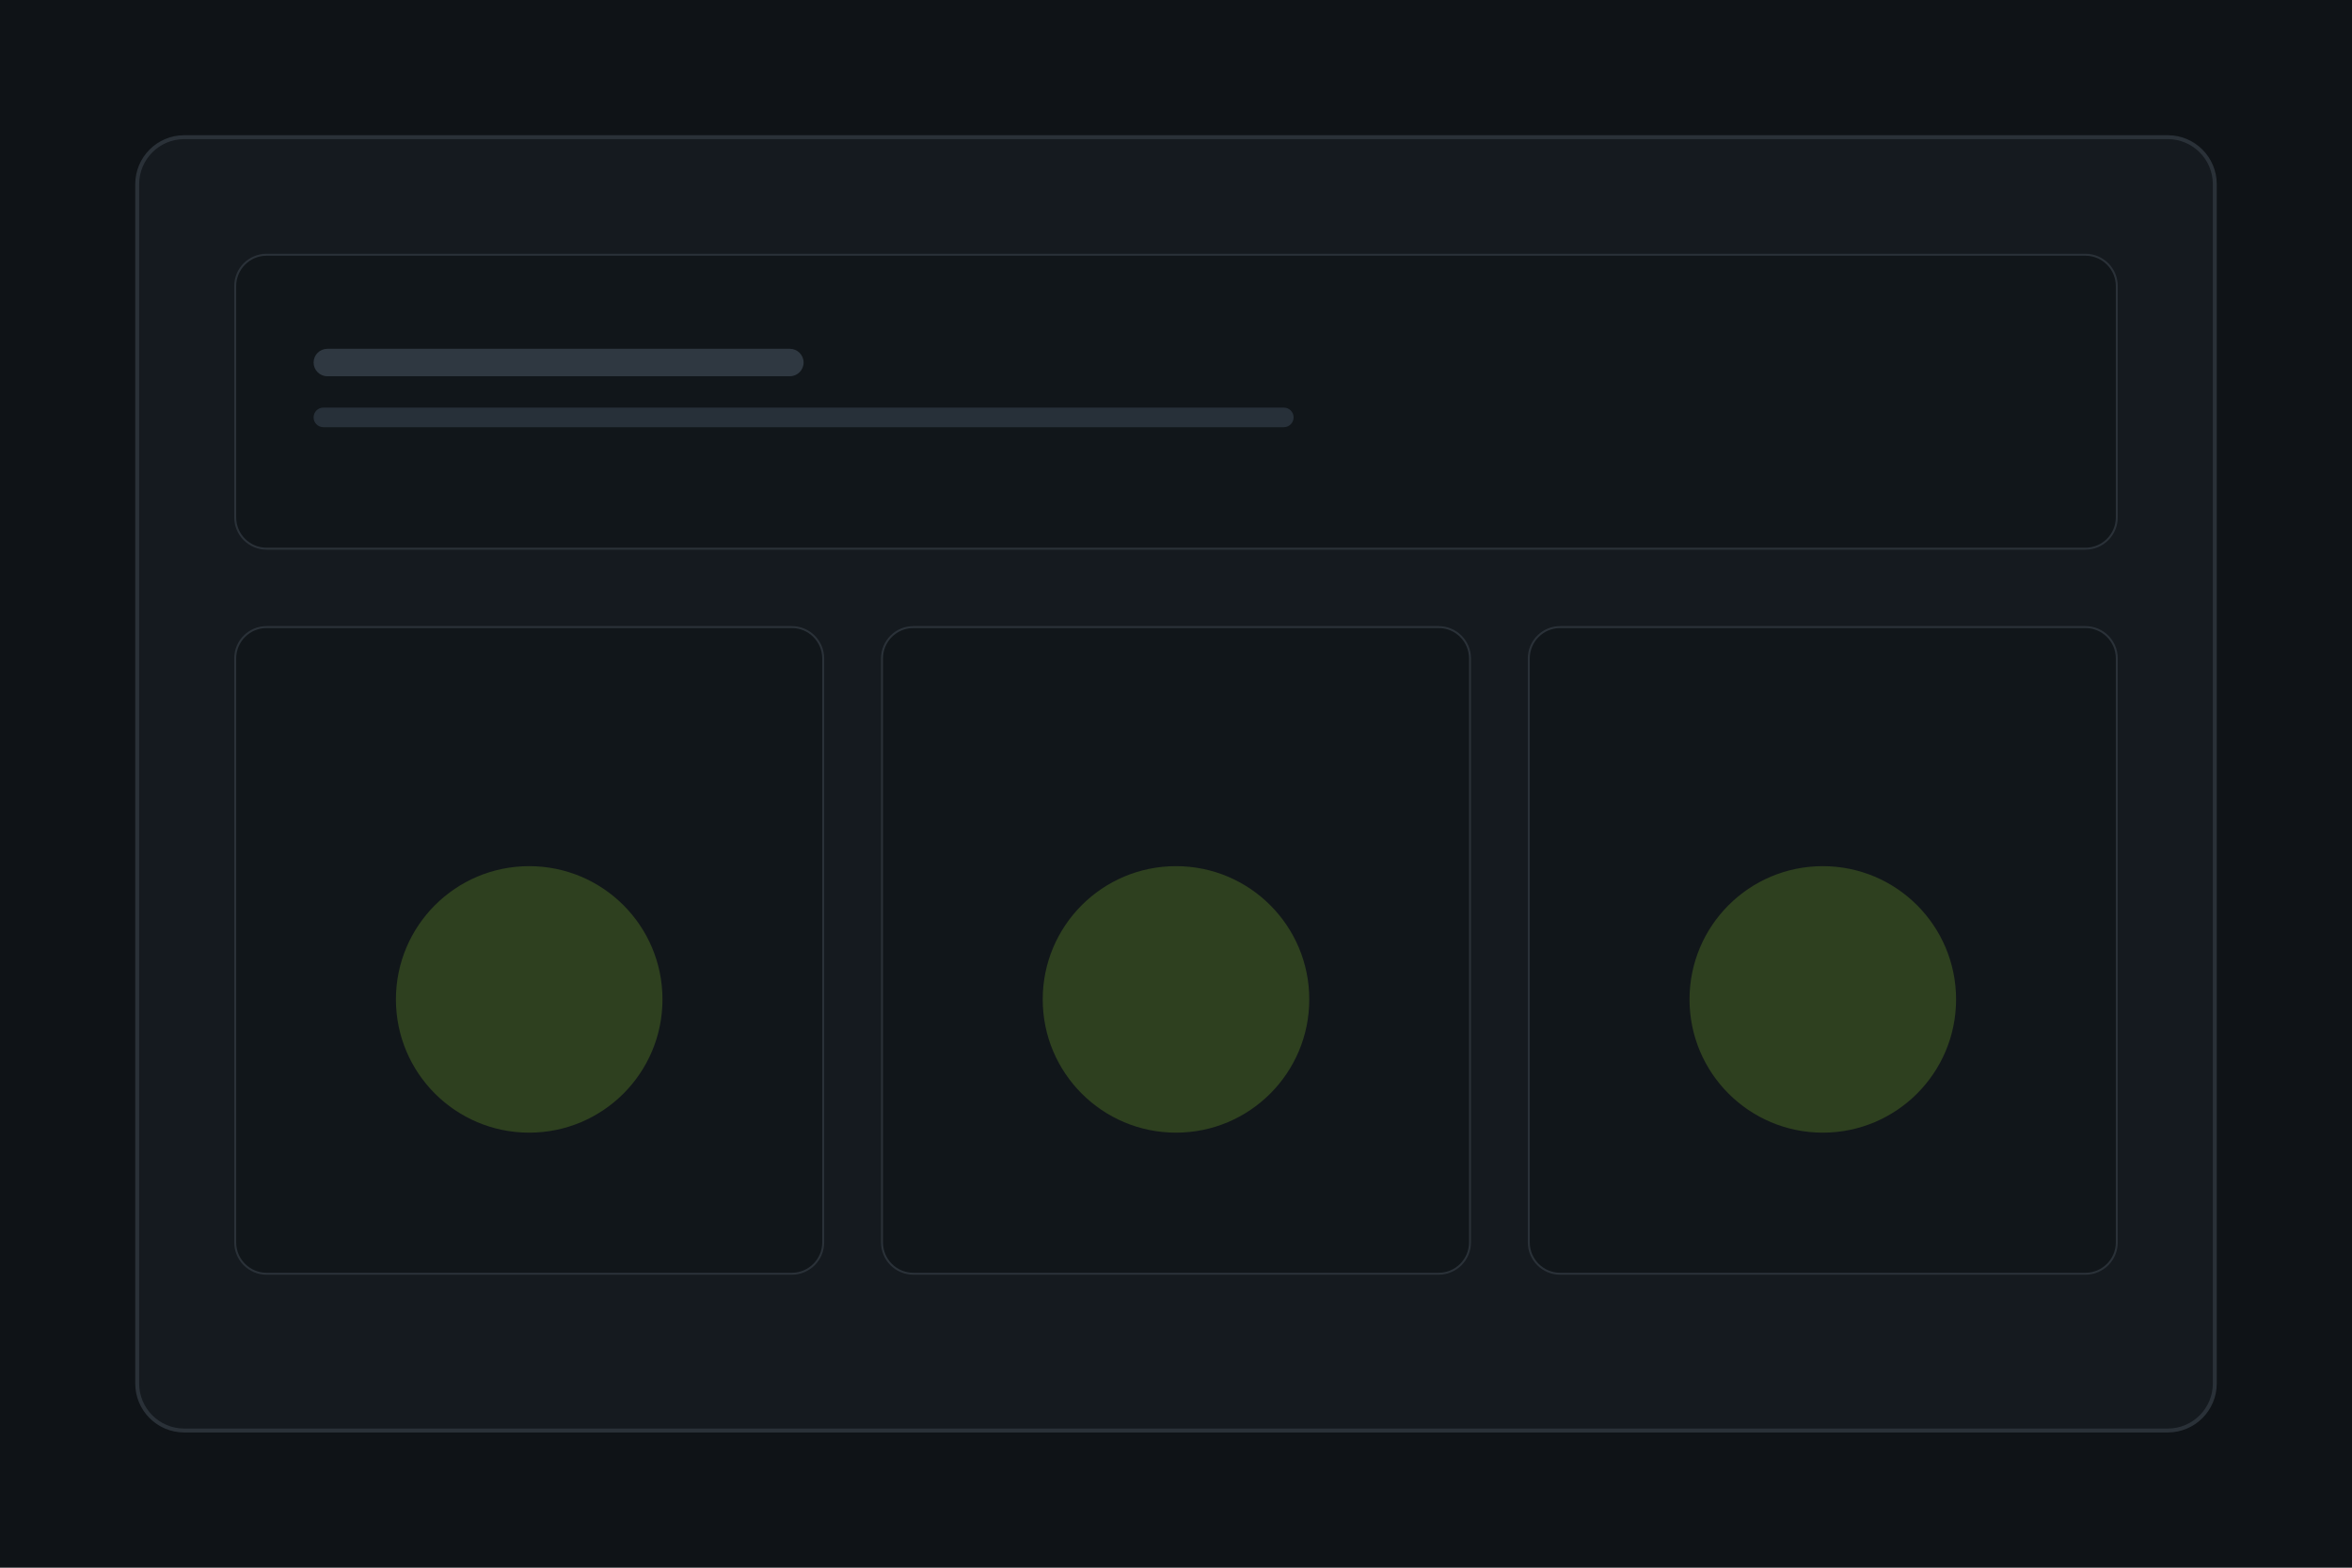
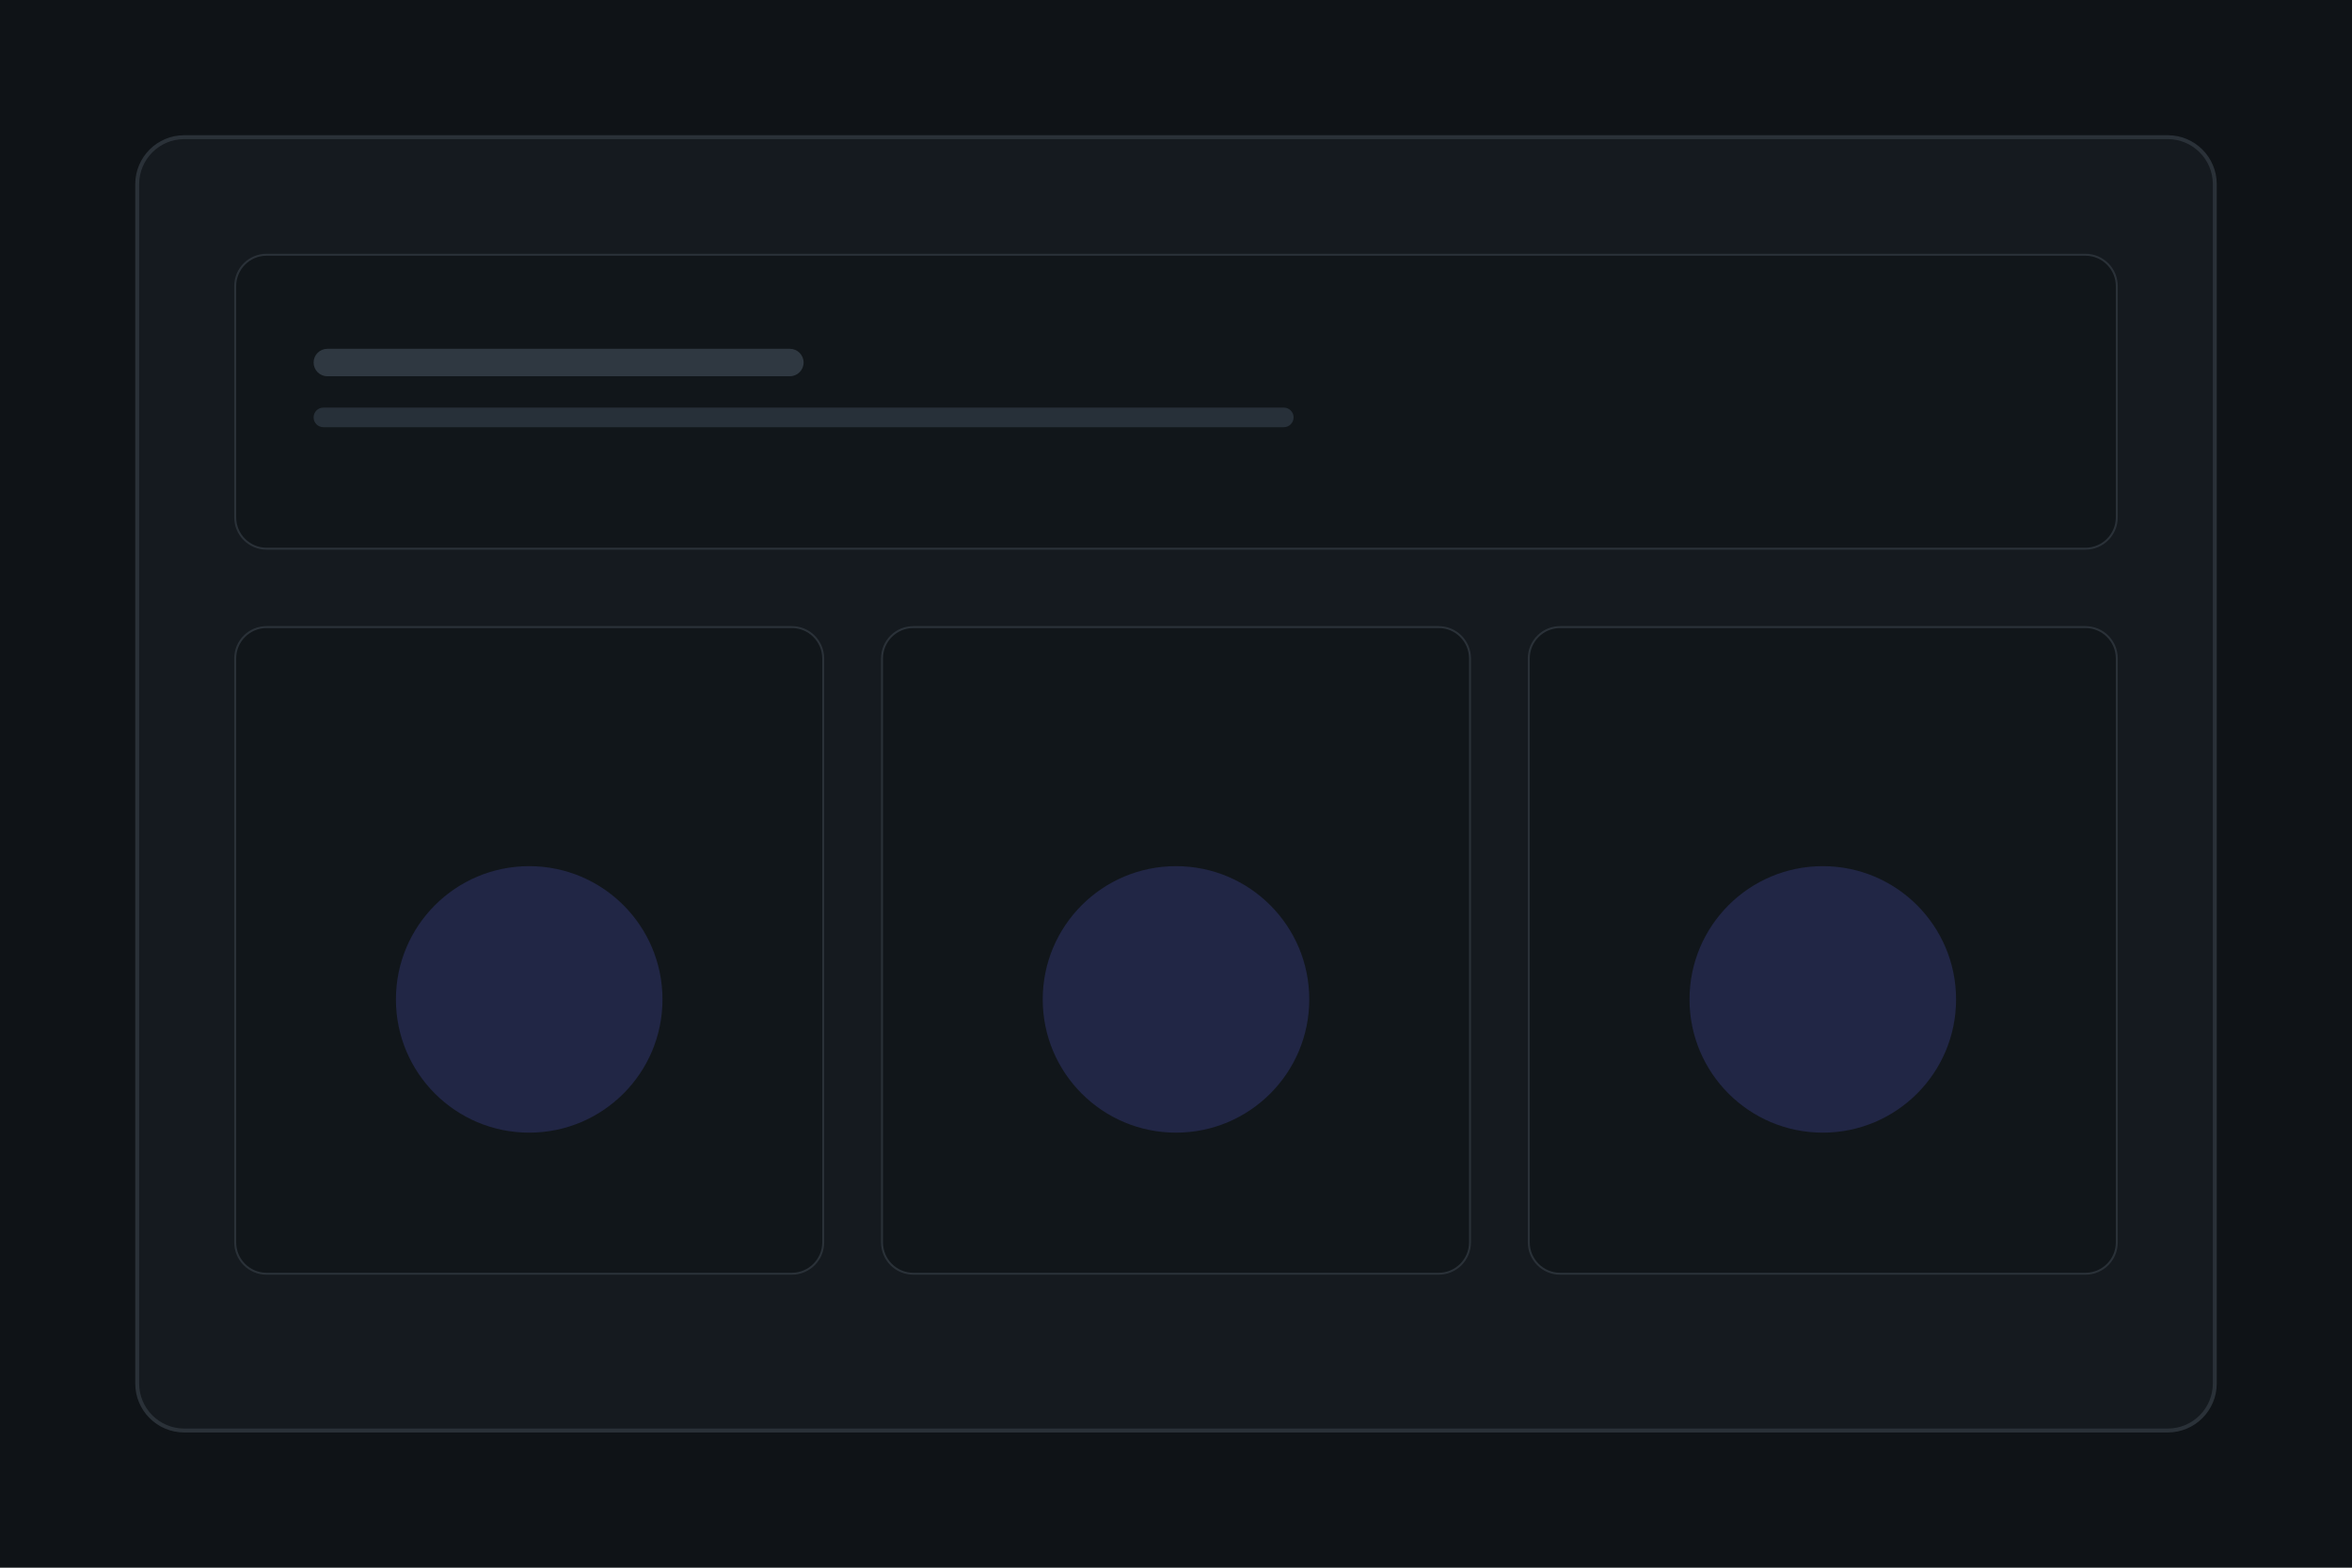
<svg xmlns="http://www.w3.org/2000/svg" width="1200" height="800" viewBox="0 0 1200 800" fill="none">
  <rect width="1200" height="800" fill="#0F1317" />
  <rect x="70" y="70" width="1060" height="660" rx="24" fill="#151A1F" stroke="#2A3138" stroke-width="2" />
  <rect x="120" y="130" width="960" height="150" rx="16" fill="#11161A" stroke="#2A3138" />
  <rect x="120" y="320" width="300" height="330" rx="16" fill="#11161A" stroke="#2A3138" />
  <rect x="450" y="320" width="300" height="330" rx="16" fill="#11161A" stroke="#2A3138" />
  <rect x="780" y="320" width="300" height="330" rx="16" fill="#11161A" stroke="#2A3138" />
  <rect x="160" y="178" width="250" height="14" rx="7" fill="#2F3841" />
  <rect x="160" y="208" width="500" height="10" rx="5" fill="#273039" />
-   <circle cx="270" cy="510" r="68" fill="#A3E635" fill-opacity="0.2" />
-   <circle cx="600" cy="510" r="68" fill="#A3E635" fill-opacity="0.2" />
-   <circle cx="930" cy="510" r="68" fill="#A3E635" fill-opacity="0.2" />
+   <circle cx="270" cy="510" r="68" fill="#6366F1" fill-opacity="0.2" />
+   <circle cx="600" cy="510" r="68" fill="#6366F1" fill-opacity="0.2" />
+   <circle cx="930" cy="510" r="68" fill="#6366F1" fill-opacity="0.2" />
</svg>
